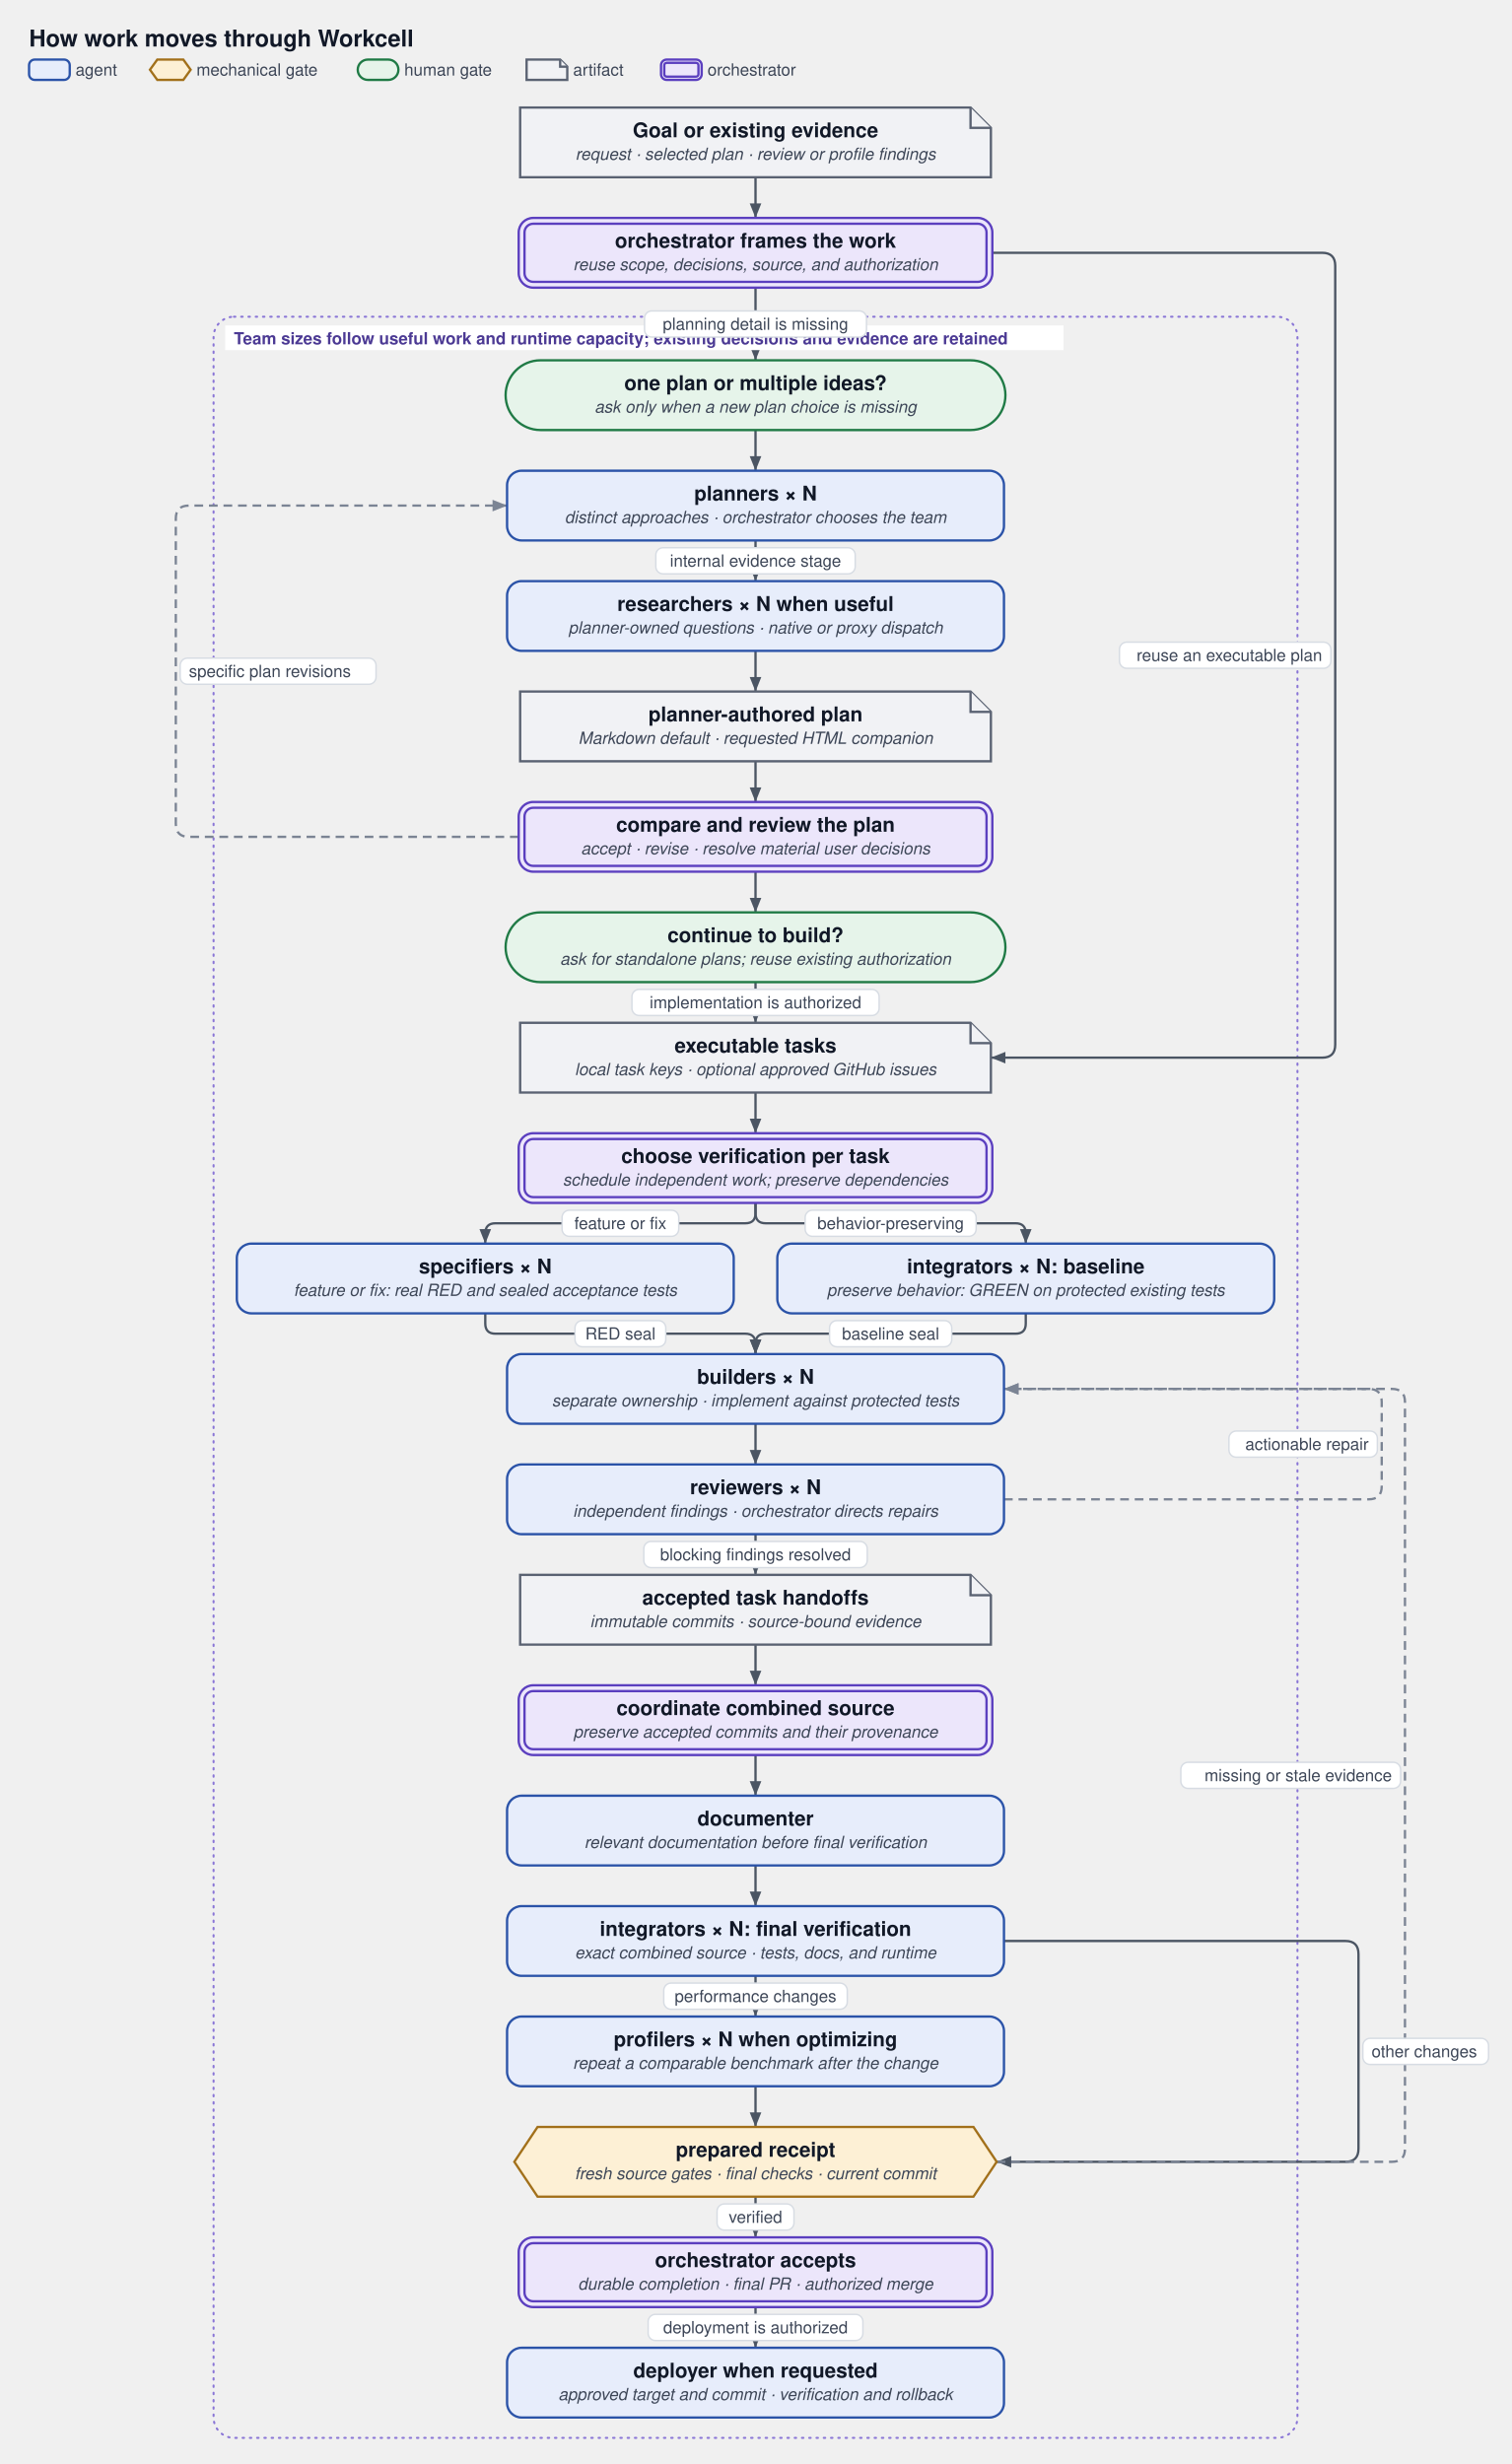
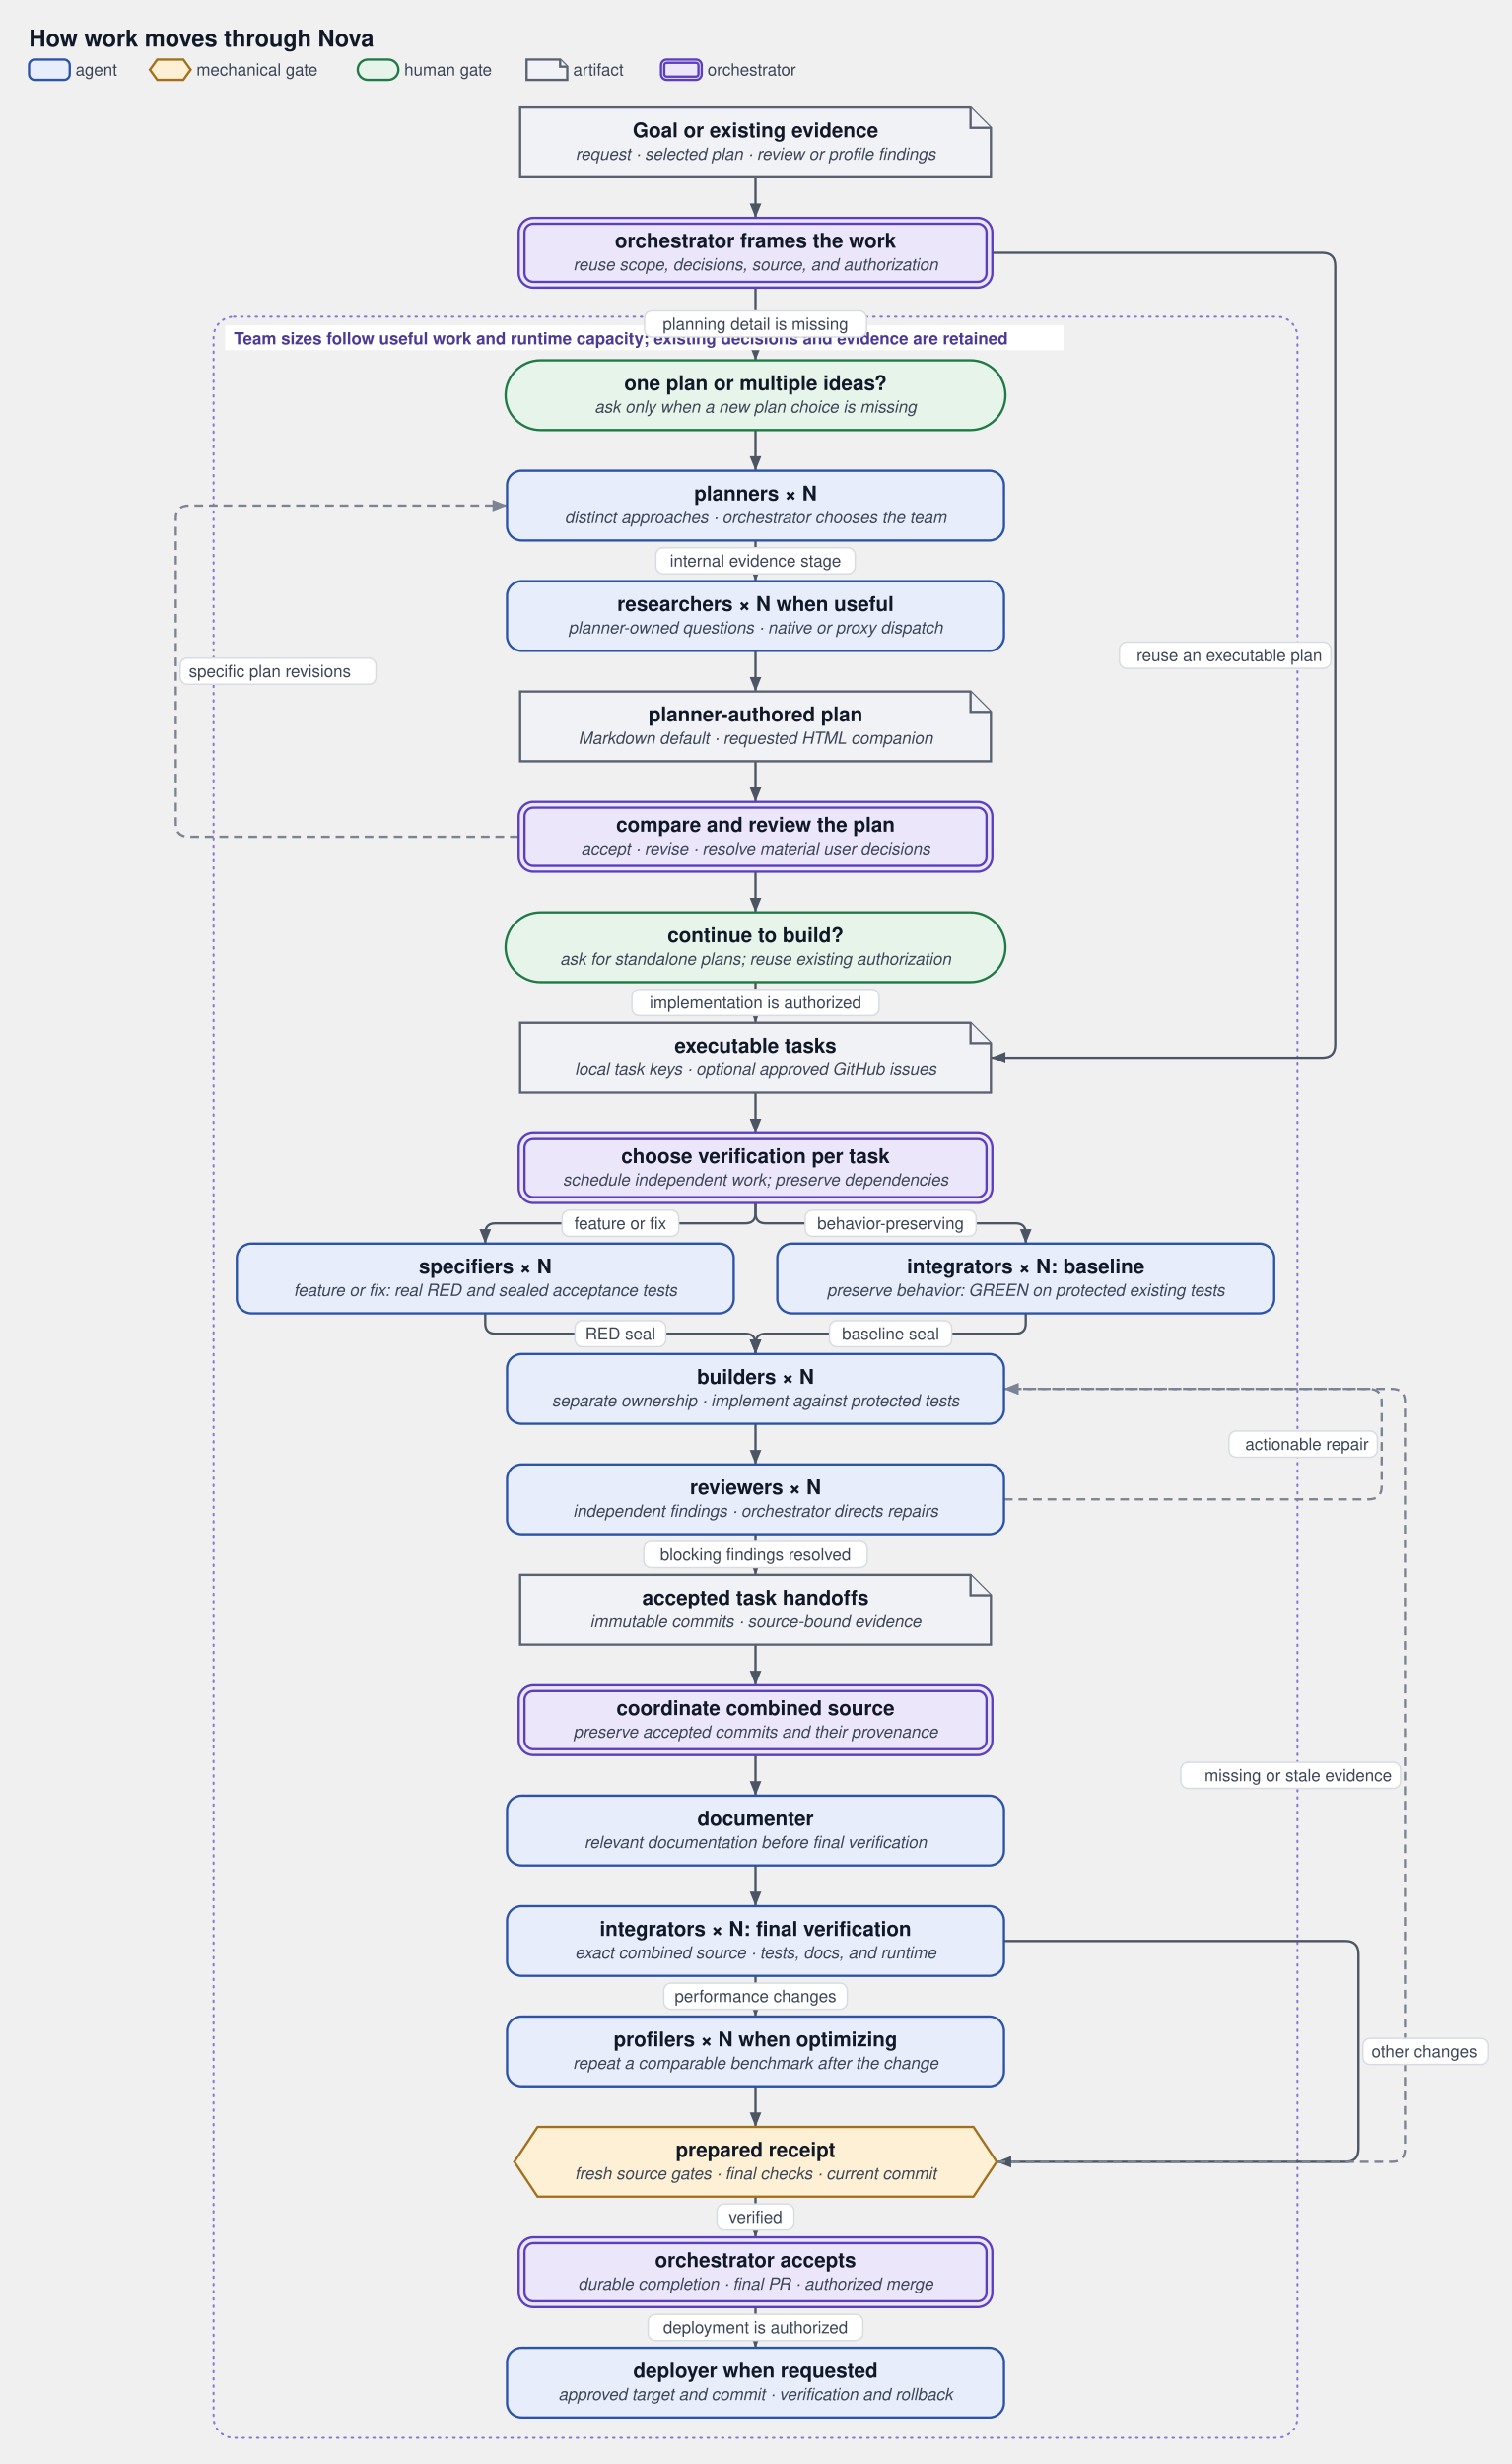
<svg xmlns="http://www.w3.org/2000/svg" viewBox="0 0 1040 1696" width="100%" preserveAspectRatio="xMidYMid meet" role="img" aria-labelledby="diagram-title diagram-desc">
  <defs>
    <marker id="arrow" markerWidth="10" markerHeight="8" refX="10" refY="4" orient="auto" markerUnits="userSpaceOnUse">
      <path d="M0,0 L10,4 L0,8 Z" fill="#4b5563" />
    </marker>
    <marker id="arrow-muted" markerWidth="10" markerHeight="8" refX="10" refY="4" orient="auto" markerUnits="userSpaceOnUse">
      <path d="M0,0 L10,4 L0,8 Z" fill="#7b8494" />
    </marker>
  </defs>
  <style>
    text{font-family:-apple-system,BlinkMacSystemFont,'Segoe UI',Helvetica,Arial,sans-serif}
    .label{font-size:14px;font-weight:600;fill:#111827;text-anchor:middle}
    .sub{font-size:11.5px;font-style:italic;fill:#3d4657;text-anchor:middle}
    .title{font-size:16px;font-weight:700;fill:#111827}
    .legend{font-size:11.5px;fill:#3d4657}
    .edgelabel{font-size:11.5px;fill:#3d4657}
    .chip{fill:#ffffff;stroke:#d7dce3;stroke-width:1}
    .plate{fill:#ffffff}
    .edge{fill:none;stroke:#4b5563;stroke-width:1.6}
    .edge.dashed{stroke:#7b8494;stroke-dasharray:6 4}
    .frame{fill:none;stroke:#8a76d6;stroke-width:1.4;stroke-dasharray:1 4;stroke-linecap:round}
    .frametext{font-size:11.5px;font-weight:600;fill:#4c3a94}
    .crease{fill:none}
    .inner{fill:none;stroke-width:1}
    .k-agent{fill:#e7edfb;stroke:#2b53a8;stroke-width:1.6}
    .k-gate{fill:#fdf0d5;stroke:#a2701a;stroke-width:1.6}
    .k-human{fill:#e6f4ea;stroke:#1f7a45;stroke-width:1.6}
    .k-artifact{fill:#f1f2f5;stroke:#5a6272;stroke-width:1.6}
    .k-orchestrator{fill:#ece6fb;stroke:#5b3fbf;stroke-width:1.6}
  </style>
-   <text class="title" x="20" y="32">How work moves through Workcell</text>
+   <text class="title" x="20" y="32">How work moves through Nova</text>
  <rect class="k-agent" x="20" y="41" width="28" height="14" rx="3.92" />
  <text class="legend" text-anchor="start" x="52" y="52">agent</text>
  <polygon class="k-gate" points="108.25,41 126.17,41 131.21,48 126.17,55 108.25,55 103.21,48" />
  <text class="legend" text-anchor="start" x="135.21" y="52">mechanical gate</text>
  <rect class="k-human" x="246.22" y="41" width="28" height="14" rx="7" />
  <text class="legend" text-anchor="start" x="278.22" y="52">human gate</text>
  <path class="k-artifact" d="M 362.44 41 L 385.54 41 L 390.44 45.9 L 390.44 55 L 362.44 55 Z" />
  <path class="k-artifact crease" d="M 385.54 41 L 385.54 45.9 L 390.44 45.9" />
  <text class="legend" text-anchor="start" x="394.44" y="52">artifact</text>
  <rect class="k-orchestrator" x="454.96" y="41" width="28" height="14" rx="3.92" />
  <rect class="k-orchestrator inner" x="457.2" y="43.24" width="23.52" height="9.52" rx="1.68" />
  <text class="legend" text-anchor="start" x="486.96" y="52">orchestrator</text>
  <rect class="frame" x="147" y="218" width="746" height="1460" rx="14" />
  <path class="edge" marker-end="url(#arrow)" d="M 520 122 L 520 150" />
  <path class="edge" marker-end="url(#arrow)" d="M 520 198 L 520 248" />
  <path class="edge" marker-end="url(#arrow)" d="M 683 174 L 910 174 Q 919 174 919 183 L 919 719 Q 919 728 910 728 L 682 728" />
  <path class="edge" marker-end="url(#arrow)" d="M 520 296 L 520 324" />
  <path class="edge" marker-end="url(#arrow)" d="M 520 372 L 520 400" />
  <path class="edge" marker-end="url(#arrow)" d="M 520 448 L 520 476" />
  <path class="edge" marker-end="url(#arrow)" d="M 520 524 L 520 552" />
  <path class="edge" marker-end="url(#arrow)" d="M 520 600 L 520 628" />
  <path class="edge" marker-end="url(#arrow)" d="M 520 676 L 520 704" />
  <path class="edge" marker-end="url(#arrow)" d="M 520 752 L 520 780" />
  <path class="edge" marker-end="url(#arrow)" d="M 520 828 L 520 835 Q 520 842 513 842 L 341 842 Q 334 842 334 849 L 334 856" />
  <path class="edge" marker-end="url(#arrow)" d="M 520 828 L 520 835 Q 520 842 527 842 L 699 842 Q 706 842 706 849 L 706 856" />
  <path class="edge" marker-end="url(#arrow)" d="M 334 904 L 334 911 Q 334 918 341 918 L 513 918 Q 520 918 520 925 L 520 932" />
  <path class="edge" marker-end="url(#arrow)" d="M 706 904 L 706 911 Q 706 918 699 918 L 527 918 Q 520 918 520 925 L 520 932" />
  <path class="edge" marker-end="url(#arrow)" d="M 520 980 L 520 1008" />
  <path class="edge" marker-end="url(#arrow)" d="M 520 1056 L 520 1084" />
  <path class="edge" marker-end="url(#arrow)" d="M 520 1132 L 520 1160" />
  <path class="edge" marker-end="url(#arrow)" d="M 520 1208 L 520 1236" />
  <path class="edge" marker-end="url(#arrow)" d="M 520 1284 L 520 1312" />
  <path class="edge" marker-end="url(#arrow)" d="M 520 1360 L 520 1388" />
  <path class="edge" marker-end="url(#arrow)" d="M 691 1336 L 926 1336 Q 935 1336 935 1345 L 935 1479 Q 935 1488 926 1488 L 686 1488" />
  <path class="edge" marker-end="url(#arrow)" d="M 520 1436 L 520 1464" />
  <path class="edge" marker-end="url(#arrow)" d="M 520 1512 L 520 1540" />
  <path class="edge" marker-end="url(#arrow)" d="M 520 1588 L 520 1616" />
  <path class="edge dashed" marker-end="url(#arrow-muted)" d="M 691 1032 L 942 1032 Q 951 1032 951 1023 L 951 965 Q 951 956 942 956 L 691 956" />
  <path class="edge dashed" marker-end="url(#arrow-muted)" d="M 686 1488 L 958 1488 Q 967 1488 967 1479 L 967 965 Q 967 956 958 956 L 691 956" />
  <path class="edge dashed" marker-end="url(#arrow-muted)" d="M 357 576 L 130 576 Q 121 576 121 567 L 121 357 Q 121 348 130 348 L 349 348" />
  <rect class="plate" x="155" y="224" width="577.01" height="17" />
  <text class="frametext" x="161" y="237">Team sizes follow useful work and runtime capacity; existing decisions and evidence are retained</text>
  <path class="k-artifact" d="M 358 74 L 668 74 L 682 88 L 682 122 L 358 122 Z" />
  <path class="k-artifact crease" d="M 668 74 L 668 88 L 682 88" />
  <text class="label" x="520" y="94.5">Goal or existing evidence</text>
  <text class="sub" x="520" y="110">request · selected plan · review or profile findings</text>
  <rect class="k-orchestrator" x="357" y="150" width="326" height="48" rx="10" />
  <rect class="k-orchestrator inner" x="361" y="154" width="318" height="40" rx="6" />
  <text class="label" x="520" y="170.5">orchestrator frames the work</text>
  <text class="sub" x="520" y="186">reuse scope, decisions, source, and authorization</text>
  <rect class="k-human" x="348" y="248" width="344" height="48" rx="24" />
  <text class="label" x="520" y="268.5">one plan or multiple ideas?</text>
  <text class="sub" x="520" y="284">ask only when a new plan choice is missing</text>
  <rect class="k-agent" x="349" y="324" width="342" height="48" rx="10" />
  <text class="label" x="520" y="344.5">planners × N</text>
  <text class="sub" x="520" y="360">distinct approaches · orchestrator chooses the team</text>
  <rect class="k-agent" x="349" y="400" width="342" height="48" rx="10" />
  <text class="label" x="520" y="420.5">researchers × N when useful</text>
  <text class="sub" x="520" y="436">planner-owned questions · native or proxy dispatch</text>
  <path class="k-artifact" d="M 358 476 L 668 476 L 682 490 L 682 524 L 358 524 Z" />
  <path class="k-artifact crease" d="M 668 476 L 668 490 L 682 490" />
  <text class="label" x="520" y="496.5">planner-authored plan</text>
  <text class="sub" x="520" y="512">Markdown default · requested HTML companion</text>
  <rect class="k-orchestrator" x="357" y="552" width="326" height="48" rx="10" />
  <rect class="k-orchestrator inner" x="361" y="556" width="318" height="40" rx="6" />
  <text class="label" x="520" y="572.5">compare and review the plan</text>
  <text class="sub" x="520" y="588">accept · revise · resolve material user decisions</text>
  <rect class="k-human" x="348" y="628" width="344" height="48" rx="24" />
  <text class="label" x="520" y="648.5">continue to build?</text>
  <text class="sub" x="520" y="664">ask for standalone plans; reuse existing authorization</text>
  <path class="k-artifact" d="M 358 704 L 668 704 L 682 718 L 682 752 L 358 752 Z" />
  <path class="k-artifact crease" d="M 668 704 L 668 718 L 682 718" />
  <text class="label" x="520" y="724.5">executable tasks</text>
  <text class="sub" x="520" y="740">local task keys · optional approved GitHub issues</text>
  <rect class="k-orchestrator" x="357" y="780" width="326" height="48" rx="10" />
  <rect class="k-orchestrator inner" x="361" y="784" width="318" height="40" rx="6" />
  <text class="label" x="520" y="800.5">choose verification per task</text>
  <text class="sub" x="520" y="816">schedule independent work; preserve dependencies</text>
  <rect class="k-agent" x="163" y="856" width="342" height="48" rx="10" />
  <text class="label" x="334" y="876.5">specifiers × N</text>
  <text class="sub" x="334" y="892">feature or fix: real RED and sealed acceptance tests</text>
  <rect class="k-agent" x="535" y="856" width="342" height="48" rx="10" />
  <text class="label" x="706" y="876.5">integrators × N: baseline</text>
  <text class="sub" x="706" y="892">preserve behavior: GREEN on protected existing tests</text>
  <rect class="k-agent" x="349" y="932" width="342" height="48" rx="10" />
  <text class="label" x="520" y="952.5">builders × N</text>
  <text class="sub" x="520" y="968">separate ownership · implement against protected tests</text>
  <rect class="k-agent" x="349" y="1008" width="342" height="48" rx="10" />
  <text class="label" x="520" y="1028.5">reviewers × N</text>
  <text class="sub" x="520" y="1044">independent findings · orchestrator directs repairs</text>
  <path class="k-artifact" d="M 358 1084 L 668 1084 L 682 1098 L 682 1132 L 358 1132 Z" />
  <path class="k-artifact crease" d="M 668 1084 L 668 1098 L 682 1098" />
  <text class="label" x="520" y="1104.5">accepted task handoffs</text>
  <text class="sub" x="520" y="1120">immutable commits · source-bound evidence</text>
  <rect class="k-orchestrator" x="357" y="1160" width="326" height="48" rx="10" />
  <rect class="k-orchestrator inner" x="361" y="1164" width="318" height="40" rx="6" />
  <text class="label" x="520" y="1180.5">coordinate combined source</text>
  <text class="sub" x="520" y="1196">preserve accepted commits and their provenance</text>
  <rect class="k-agent" x="349" y="1236" width="342" height="48" rx="10" />
  <text class="label" x="520" y="1256.5">documenter</text>
  <text class="sub" x="520" y="1272">relevant documentation before final verification</text>
  <rect class="k-agent" x="349" y="1312" width="342" height="48" rx="10" />
  <text class="label" x="520" y="1332.5">integrators × N: final verification</text>
  <text class="sub" x="520" y="1348">exact combined source · tests, docs, and runtime</text>
  <rect class="k-agent" x="349" y="1388" width="342" height="48" rx="10" />
  <text class="label" x="520" y="1408.5">profilers × N when optimizing</text>
  <text class="sub" x="520" y="1424">repeat a comparable benchmark after the change</text>
  <polygon class="k-gate" points="370,1464 670,1464 686,1488 670,1512 370,1512 354,1488" />
  <text class="label" x="520" y="1484.5">prepared receipt</text>
  <text class="sub" x="520" y="1500">fresh source gates · final checks · current commit</text>
  <rect class="k-orchestrator" x="357" y="1540" width="326" height="48" rx="10" />
  <rect class="k-orchestrator inner" x="361" y="1544" width="318" height="40" rx="6" />
  <text class="label" x="520" y="1560.5">orchestrator accepts</text>
  <text class="sub" x="520" y="1576">durable completion · final PR · authorized merge</text>
  <rect class="k-agent" x="349" y="1616" width="342" height="48" rx="10" />
  <text class="label" x="520" y="1636.5">deployer when requested</text>
  <text class="sub" x="520" y="1652">approved target and commit · verification and rollback</text>
  <rect class="chip" x="443.62" y="214" width="152.76" height="18" rx="5" />
  <text class="edgelabel" text-anchor="middle" x="520" y="227">planning detail is missing</text>
  <rect class="chip" x="770.49" y="442" width="145.52" height="18" rx="5" />
  <text class="edgelabel" text-anchor="end" x="910" y="455">reuse an executable plan</text>
  <rect class="chip" x="451.38" y="377" width="137.24" height="18" rx="5" />
  <text class="edgelabel" text-anchor="middle" x="520" y="390">internal evidence stage</text>
  <rect class="chip" x="434.94" y="681" width="170.13" height="18" rx="5" />
  <text class="edgelabel" text-anchor="middle" x="520" y="694">implementation is authorized</text>
  <rect class="chip" x="386.85" y="833" width="80.31" height="18" rx="5" />
  <text class="edgelabel" text-anchor="middle" x="427" y="846">feature or fix</text>
  <rect class="chip" x="554.16" y="833" width="117.68" height="18" rx="5" />
  <text class="edgelabel" text-anchor="middle" x="613" y="846">behavior-preserving</text>
  <rect class="chip" x="395.76" y="909" width="62.48" height="18" rx="5" />
  <text class="edgelabel" text-anchor="middle" x="427" y="922">RED seal</text>
  <rect class="chip" x="570.95" y="909" width="84.1" height="18" rx="5" />
  <text class="edgelabel" text-anchor="middle" x="613" y="922">baseline seal</text>
  <rect class="chip" x="443.1" y="1061" width="153.8" height="18" rx="5" />
  <text class="edgelabel" text-anchor="middle" x="520" y="1074">blocking findings resolved</text>
  <rect class="chip" x="456.84" y="1365" width="126.31" height="18" rx="5" />
  <text class="edgelabel" text-anchor="middle" x="520" y="1378">performance changes</text>
  <rect class="chip" x="938" y="1403" width="86.52" height="18" rx="5" />
  <text class="edgelabel" text-anchor="start" x="944" y="1416">other changes</text>
  <rect class="chip" x="493.53" y="1517" width="52.94" height="18" rx="5" />
  <text class="edgelabel" text-anchor="middle" x="520" y="1530">verified</text>
  <rect class="chip" x="446.09" y="1593" width="147.82" height="18" rx="5" />
  <text class="edgelabel" text-anchor="middle" x="520" y="1606">deployment is authorized</text>
  <rect class="chip" x="845.84" y="985" width="102.16" height="18" rx="5" />
  <text class="edgelabel" text-anchor="end" x="942" y="998">actionable repair</text>
  <rect class="chip" x="812.73" y="1213" width="151.27" height="18" rx="5" />
  <text class="edgelabel" text-anchor="end" x="958" y="1226">missing or stale evidence</text>
  <rect class="chip" x="124" y="453" width="134.82" height="18" rx="5" />
  <text class="edgelabel" text-anchor="start" x="130" y="466">specific plan revisions</text>
</svg>
